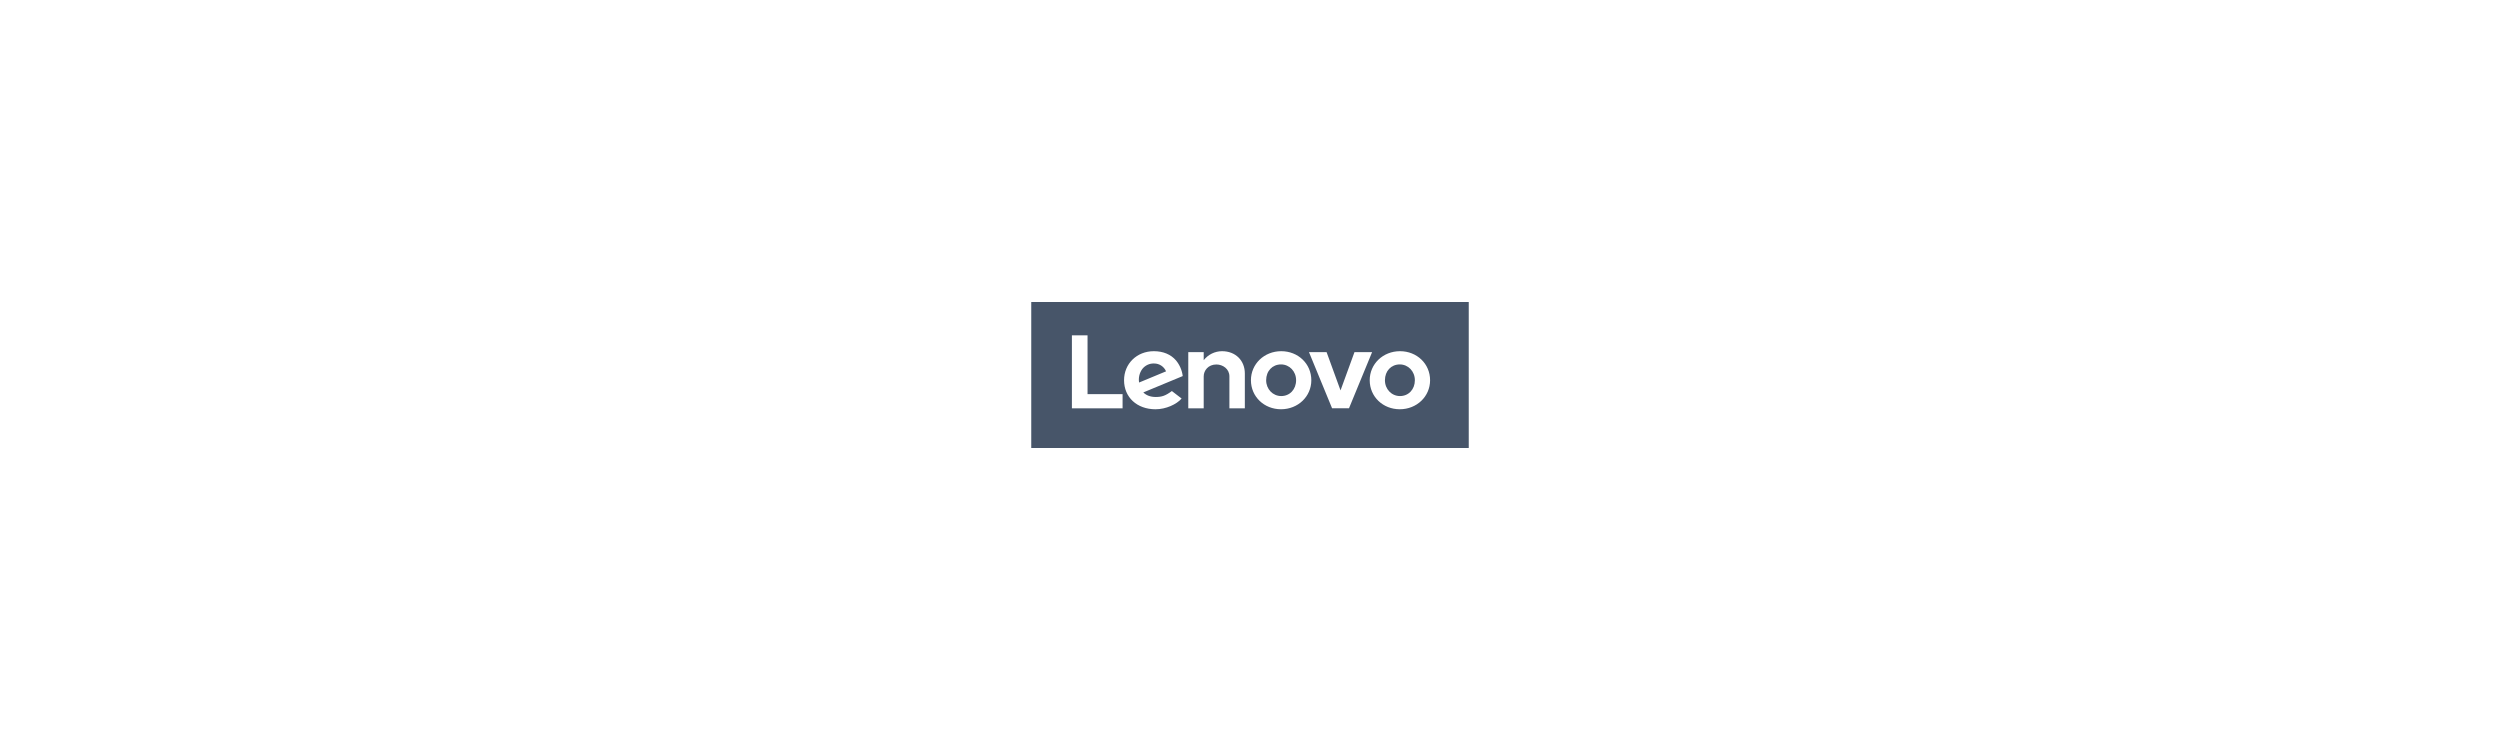
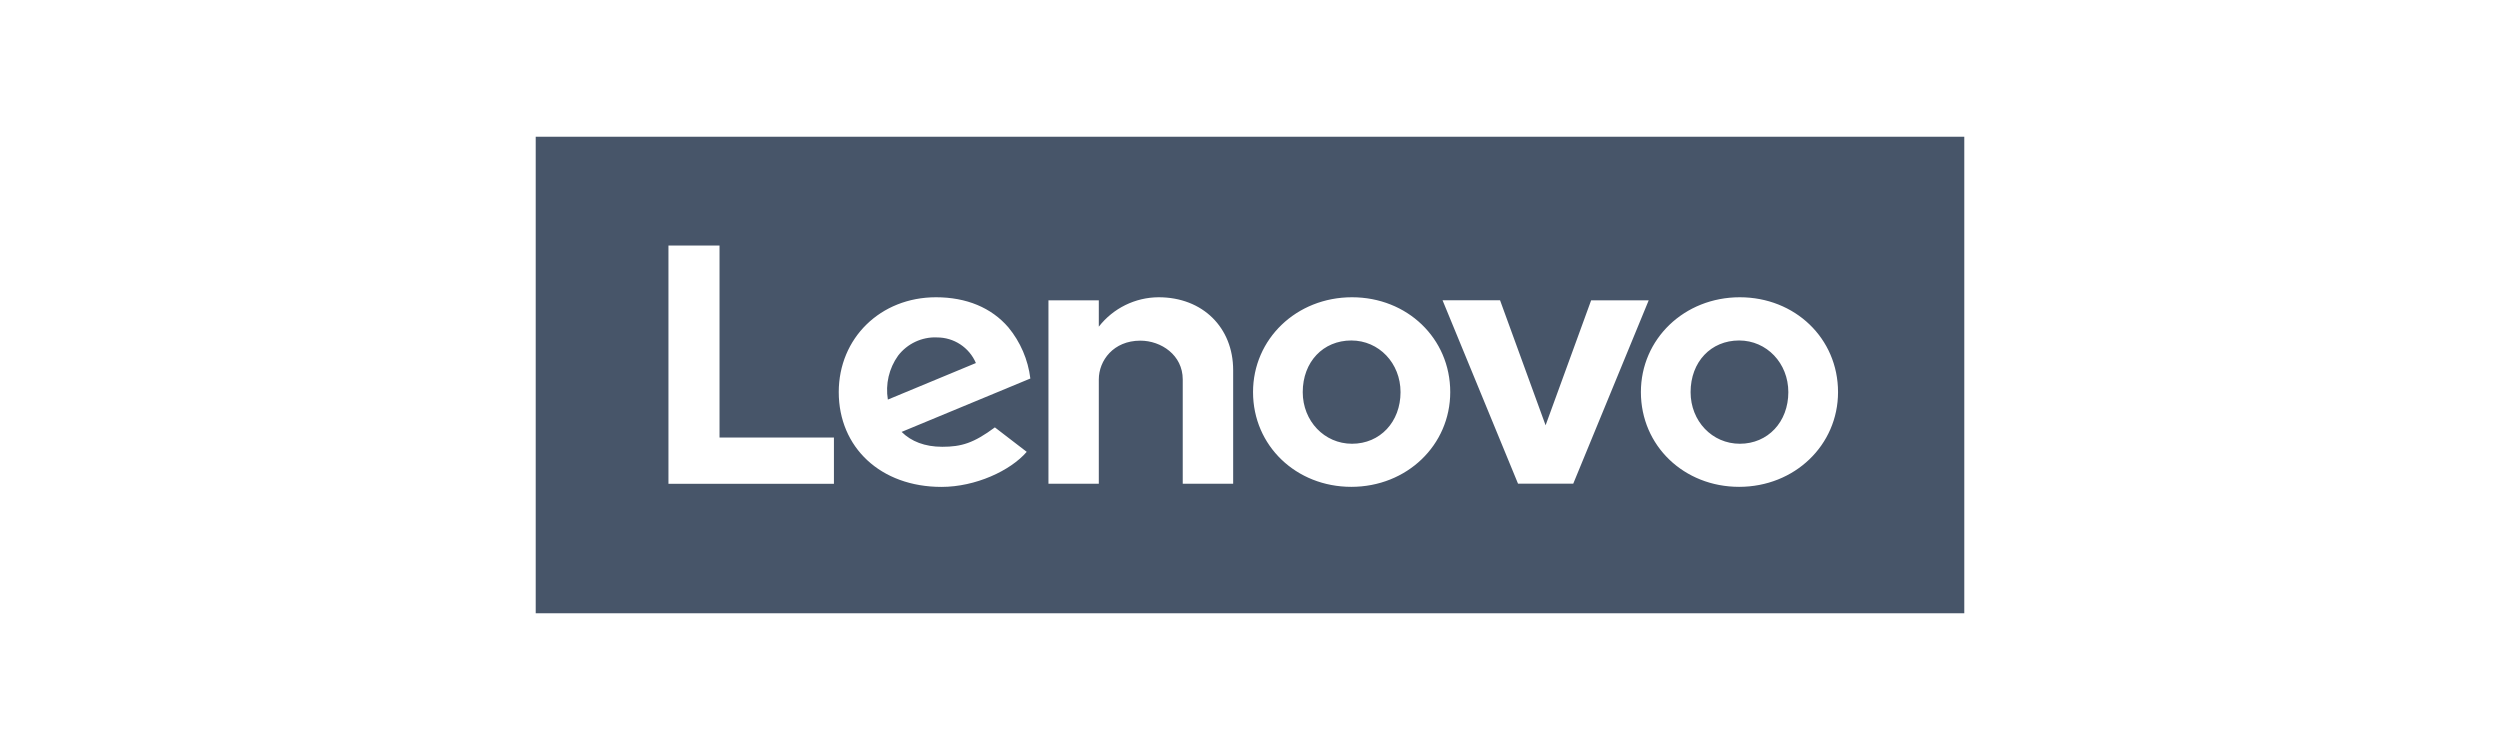
<svg xmlns="http://www.w3.org/2000/svg" viewBox="0 0 160 48" role="img" aria-label="Lenovo">
-   <g fill="#475569" transform="translate(66 10) scale(1.166667) translate(0 0)">
-     <path fill="#475569" d="M21.044 12.288c0 .5-.343.867-.815.867-.464 0-.827-.38-.827-.867 0-.51.343-.868.815-.868.464 0 .827.381.827.868zm-14.305-.92a.787.787 0 0 0-.651.307.991.991 0 0 0-.172.738l1.479-.614a.708.708 0 0 0-.656-.43zm6.963.052c-.472 0-.816.358-.816.868 0 .486.364.867.828.867.472 0 .815-.368.815-.867 0-.487-.363-.868-.827-.868zM24 7.997v8.006H0V7.997h24zM5.01 13.05H3.088V9.825H2.23v4.003h2.78v-.777zm1.137-.094l2.163-.897a1.667 1.667 0 0 0-.37-.86c-.284-.33-.704-.505-1.216-.505-.931 0-1.633.686-1.633 1.593 0 .93.704 1.593 1.726 1.593.572 0 1.158-.272 1.432-.589l-.535-.411c-.357.264-.56.326-.885.326-.292 0-.52-.09-.682-.25zm5.57-1.039c0-.709-.507-1.223-1.252-1.223a1.28 1.28 0 0 0-1.005.494v-.442h-.846v3.081h.846v-1.753c0-.316.245-.651.698-.651.35 0 .712.243.712.651v1.753h.847v-1.91zm3.647.37c0-.904-.725-1.593-1.65-1.593-.933 0-1.663.7-1.663 1.593 0 .903.726 1.592 1.651 1.592.932 0 1.662-.7 1.662-1.592zm2.066 1.54l1.268-3.081h-.967l-.765 2.099-.765-2.1h-.966l1.268 3.081h.927zm4.449-1.54c0-.904-.725-1.593-1.65-1.593-.932 0-1.662.7-1.662 1.593 0 .903.725 1.592 1.65 1.592.932 0 1.662-.7 1.662-1.592z" />
+   <g fill="#475569" transform="translate(34.2857,8) scale(3.809524) translate(0,-7.8)">
+     <path d="M21.044 12.288c0 .5-.343.867-.815.867-.464 0-.827-.38-.827-.867 0-.51.343-.868.815-.868.464 0 .827.381.827.868zm-14.305-.92a.787.787 0 0 0-.651.307.991.991 0 0 0-.172.738l1.479-.614a.708.708 0 0 0-.656-.43zm6.963.052c-.472 0-.816.358-.816.868 0 .486.364.867.828.867.472 0 .815-.368.815-.867 0-.487-.363-.868-.827-.868zM24 7.997v8.006H0V7.997h24zM5.01 13.05H3.088V9.825H2.23v4.003h2.78v-.777zm1.137-.094l2.163-.897a1.667 1.667 0 0 0-.37-.86c-.284-.33-.704-.505-1.216-.505-.931 0-1.633.686-1.633 1.593 0 .93.704 1.593 1.726 1.593.572 0 1.158-.272 1.432-.589l-.535-.411c-.357.264-.56.326-.885.326-.292 0-.52-.09-.682-.25zm5.57-1.039c0-.709-.507-1.223-1.252-1.223a1.28 1.28 0 0 0-1.005.494v-.442h-.846v3.081h.846v-1.753c0-.316.245-.651.698-.651.35 0 .712.243.712.651v1.753h.847v-1.91zm3.647.37c0-.904-.725-1.593-1.65-1.593-.933 0-1.663.7-1.663 1.593 0 .903.726 1.592 1.651 1.592.932 0 1.662-.7 1.662-1.592zm2.066 1.54l1.268-3.081h-.967l-.765 2.099-.765-2.1h-.966l1.268 3.081h.927zm4.449-1.54c0-.904-.725-1.593-1.65-1.593-.932 0-1.662.7-1.662 1.593 0 .903.725 1.592 1.65 1.592.932 0 1.662-.7 1.662-1.592z" fill="#475569" />
  </g>
</svg>
